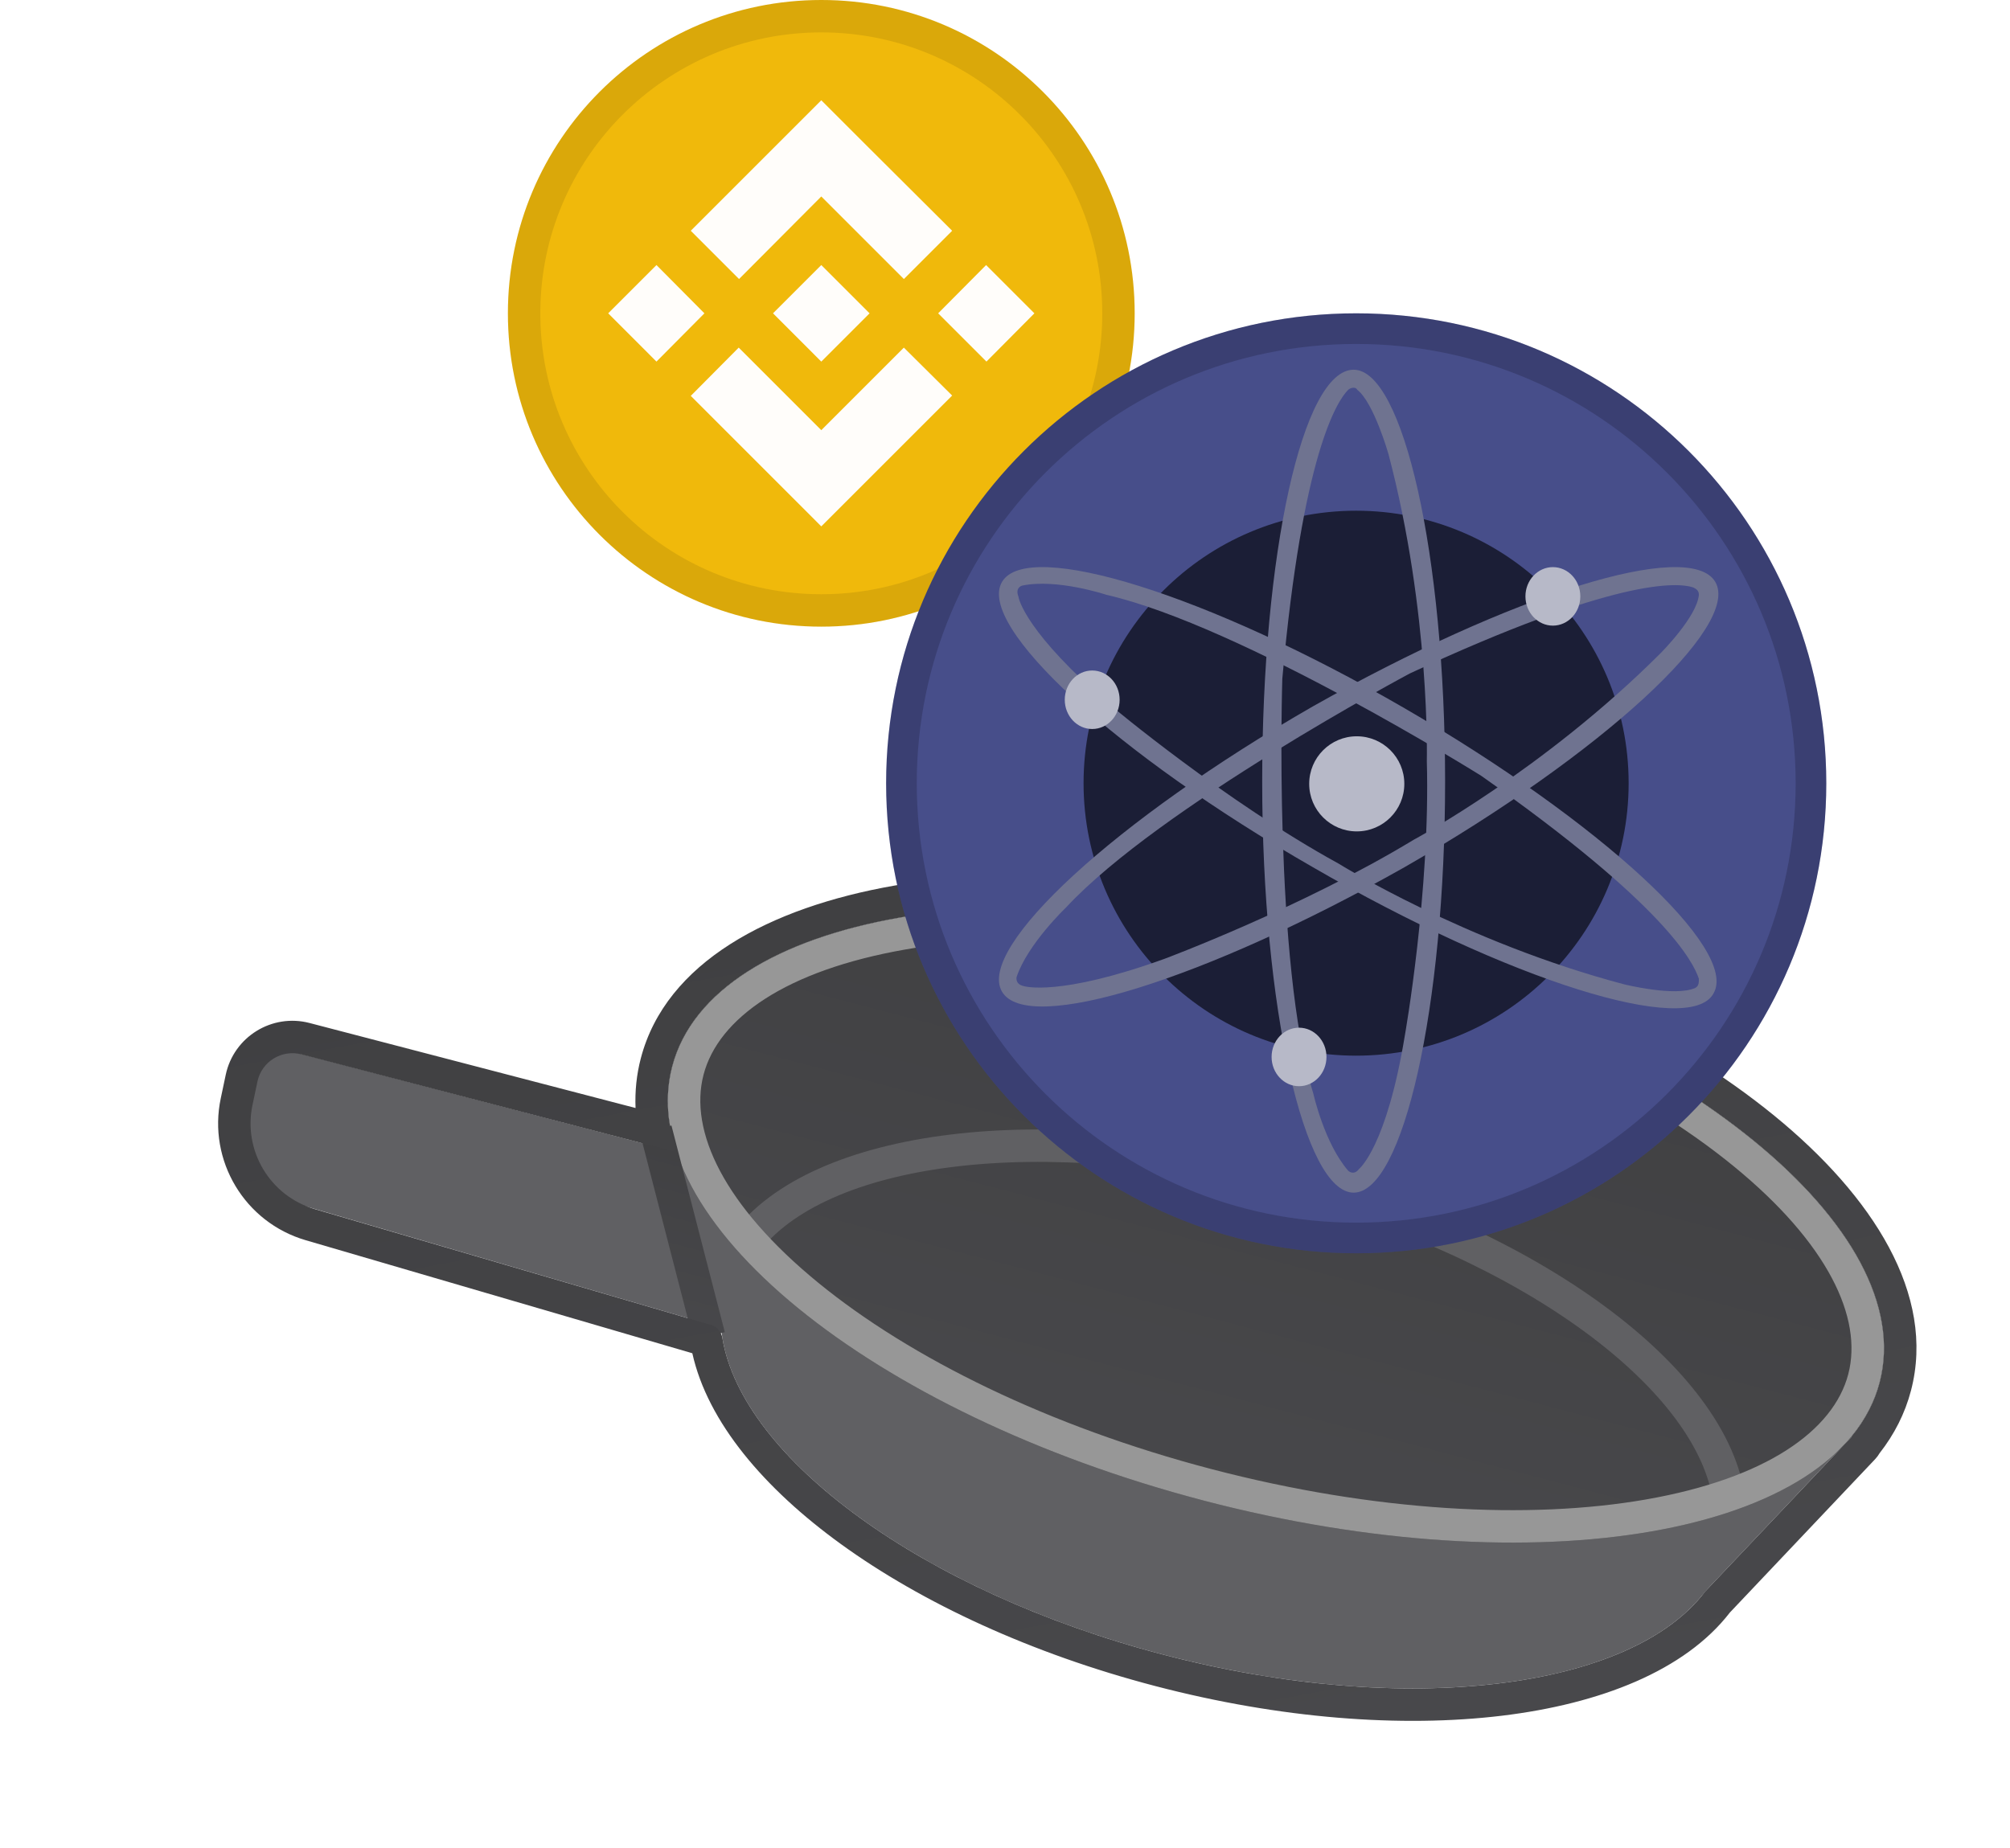
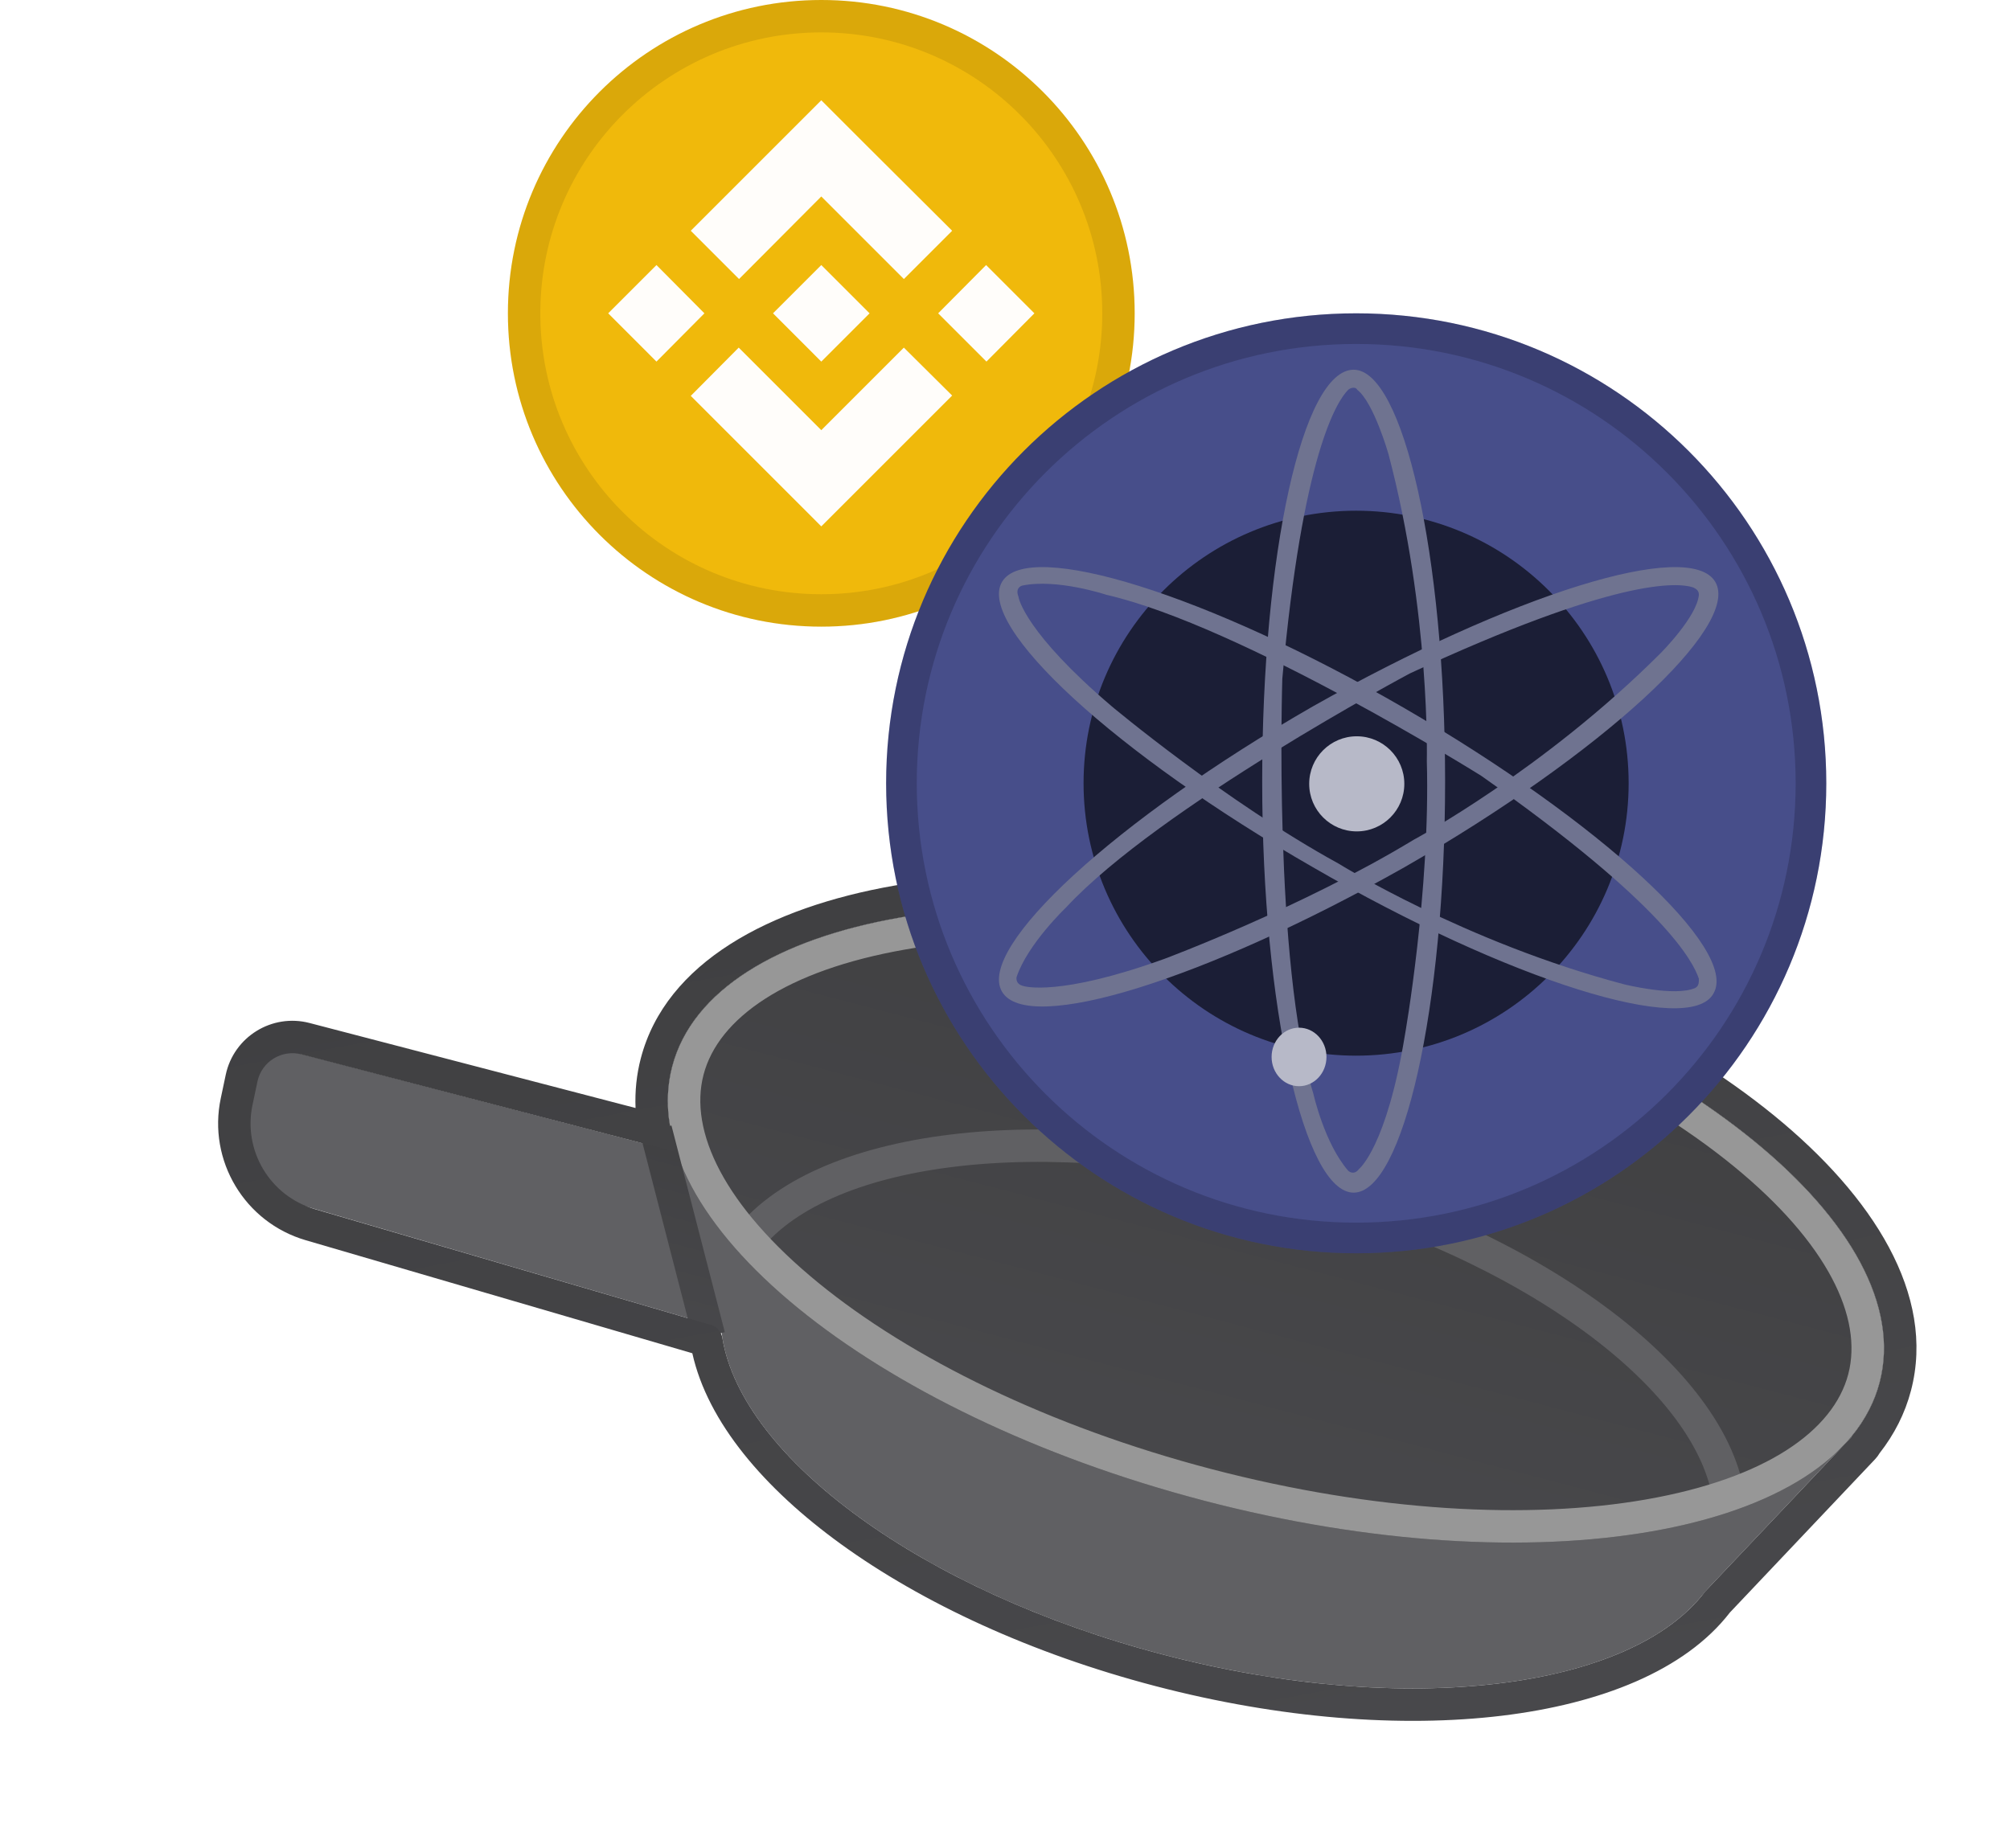
- <svg xmlns="http://www.w3.org/2000/svg" xmlns:xlink="http://www.w3.org/1999/xlink" width="186" height="171" fill="none">
+ <svg xmlns="http://www.w3.org/2000/svg" xmlns:ns1="https://www.w3.org/1999/xlink" width="186" height="171" fill="none">
  <g fill="#606063">
    <path d="M67.045 119.028c-3.178 12.144 15 27.421 40.602 34.121s48.934 2.287 52.112-9.858-15-27.421-40.602-34.122-48.934-2.286-52.112 9.859z" />
    <path d="M155.924 149.273l15.422-16.285-109.354-28.619 5.721 21.818 88.211 23.086z" />
    <path d="M68.934 108.293L27.073 97.338c-1.815-.475-3.66.654-4.063 2.486l-.468 2.129a8.26 8.26 0 0 0 5.746 9.7l41.812 12.239-1.166-15.599z" />
  </g>
  <path d="M62.203 98.71c-3.694 14.114 18.324 32.101 49.178 40.176s58.86 3.178 62.554-10.936-18.324-32.101-49.178-40.176-58.861-3.179-62.554 10.935z" fill="url(#A)" />
  <g fill-rule="evenodd">
    <path d="M146.673 123.286c7.098 5.22 11.246 10.866 11.865 15.871l2.978-.368c-.772-6.238-5.737-12.531-13.066-17.92-7.389-5.435-17.439-10.148-28.913-13.151s-22.544-3.817-31.649-2.699c-9.029 1.109-16.44 4.163-20.168 9.223l2.415 1.779c2.992-4.06 9.373-6.95 18.119-8.024 8.67-1.064 19.354-.299 30.523 2.624s20.859 7.49 27.896 12.665z" fill="#606063" />
    <path d="M75.734 118.739c-8.721-7.124-11.998-14.041-10.629-19.27s7.614-9.654 18.706-11.593c10.807-1.889 25.078-1.154 40.186 2.8s27.911 10.304 36.406 17.245c8.721 7.124 11.998 14.041 10.63 19.27s-7.614 9.653-18.707 11.593c-10.806 1.889-25.078 1.153-40.186-2.8s-27.91-10.304-36.406-17.245zm35.647 20.147c-30.854-8.075-52.872-26.062-49.178-40.176s31.7-19.01 62.554-10.935 52.872 26.062 49.178 40.176-31.7 19.01-62.554 10.936z" fill="#979797" />
    <path d="M64.167 124.049l-4.937-19.123 2.905-.75 4.937 19.123-2.905.75z" fill="url(#B)" />
    <path d="M62.469 106.189l-.128-.443-.202-.817-.142-.54c.022-.012.03-.019.028-.027l-.004-.025-.12-.794-.022-.191c-.072-.663-.096-1.321-.071-1.974.035-.903.166-1.793.395-2.668 3.694-14.114 31.7-19.01 62.555-10.936s52.872 26.062 49.178 40.176a12.4 12.4 0 0 1-.963 2.519 13.7 13.7 0 0 1-1.635 2.476l-.016.019c.011.02.014.025.015.029l-.611.651-12.932 13.655c-6.807 9.031-27.596 11.752-50.146 5.85-22.302-5.837-38.971-18.182-40.797-29.295-.093-.569-.484-1.054-1.037-1.215L29.127 111.91a8.26 8.26 0 0 1-5.762-9.635l.459-2.172c.39-1.845 2.242-2.99 4.066-2.514l34.249 8.931a.27.27 0 0 0 .331-.331zm-3.657-3.636c-.064-1.544.091-3.085.488-4.603 2.325-8.885 11.93-13.965 23.478-15.984 11.834-2.069 26.992-1.215 42.738 2.906s29.38 10.802 38.683 18.402c9.078 7.417 14.963 16.551 12.638 25.436-.557 2.129-1.552 4.064-2.901 5.789a3.08 3.08 0 0 1-.425.566l-13.429 14.181c-4.171 5.406-12.026 8.46-21.098 9.556-9.3 1.124-20.517.28-32.096-2.751-11.453-2.997-21.548-7.685-29.079-13.141-7.079-5.13-12.321-11.262-13.743-17.657l-35.782-10.464a11.26 11.26 0 0 1-7.855-13.134l.459-2.173c.744-3.519 4.277-5.704 7.758-4.796l30.165 7.867z" fill="url(#C)" />
  </g>
  <circle cx="76" cy="29" r="29" fill="#f0b90b" />
  <path d="M65.185 29l-4.437 4.468L56.28 29l4.468-4.468L65.185 29zM76 18.185l7.642 7.642 4.468-4.468-7.641-7.611L76 9.28 63.921 21.358l4.468 4.468L76 18.185zm15.252 6.347L86.815 29l4.468 4.468L95.72 29l-4.468-4.468zM76 39.815l-7.641-7.642-4.437 4.468L76 48.72l12.109-12.109-4.468-4.437L76 39.815zm0-6.347L80.468 29 76 24.532 71.532 29 76 33.468z" fill="#fffdfa" />
  <circle cx="76" cy="29" r="27.5" stroke="#191326" stroke-width="3" style="mix-blend-mode:multiply" opacity=".1" />
  <path d="M125.5 116c24.024 0 43.5-19.476 43.5-43.5S149.524 29 125.5 29 82 48.476 82 72.5s19.476 43.5 43.5 43.5z" fill="#474e8a" />
  <path d="M125.49 97.71c13.928 0 25.22-11.291 25.22-25.22s-11.292-25.22-25.22-25.22-25.22 11.291-25.22 25.22 11.291 25.22 25.22 25.22z" fill="#1b1e36" />
  <g fill="#6f7390">
    <path d="M125.263 34.22c-4.739 0-8.463 17.095-8.463 38.084s3.893 38.084 8.463 38.084 8.463-17.096 8.463-38.084-3.893-38.084-8.463-38.084zm.508 73.967c-.508.677-1.016.169-1.016.169-2.2-2.538-3.216-7.109-3.216-7.109-3.723-12.186-2.877-38.422-2.877-38.422 1.862-20.819 5.078-25.728 6.093-26.743.17-.169.677-.338.847 0 1.523 1.185 2.877 5.924 2.877 5.924 3.893 14.726 3.555 28.436 3.555 28.436.338 12.018-2.032 25.389-2.032 25.389-1.692 10.325-4.231 12.356-4.231 12.356z" />
    <path d="M158.733 53.867c-2.37-4.062-18.957 1.185-37.237 11.51-18.281 10.494-31.144 22.342-28.775 26.405s18.957-1.185 37.238-11.51c18.28-10.494 31.143-22.342 28.774-26.405zM94.752 91.274c-.846-.169-.677-.846-.677-.846 1.016-3.047 4.57-6.432 4.57-6.432 8.633-9.309 31.821-21.665 31.821-21.665 18.958-8.802 24.712-8.463 26.236-7.955.338.169.508.338.508.677-.17 2.031-3.555 5.416-3.555 5.416-10.833 10.833-22.85 17.265-22.85 17.265-10.325 6.263-23.02 11.002-23.02 11.002-9.817 3.554-13.033 2.539-13.033 2.539z" />
    <path d="M158.564 91.949c2.369-4.062-10.495-15.91-28.605-26.405S95.091 49.803 92.721 53.865s10.494 15.91 28.775 26.405c18.11 10.494 34.867 15.741 37.068 11.679zm-64.319-36.73c-.339-.846.338-1.016.338-1.016 3.216-.677 7.786.846 7.786.846 12.525 2.878 34.699 16.757 34.699 16.757 17.095 12.017 19.634 17.265 20.142 18.788 0 .338 0 .677-.339.846-1.862.846-6.601-.339-6.601-.339-14.726-3.893-26.405-11.171-26.405-11.171-10.494-5.755-20.988-14.556-20.988-14.556-7.955-6.77-8.632-9.986-8.632-10.156z" />
  </g>
  <g fill="#b7b9c8">
    <path d="M125.551 76.951a4.4 4.4 0 0 0 0-8.802 4.4 4.4 0 1 0 0 8.802z" />
-     <use xlink:href="#D" />
-     <use xlink:href="#D" x="-42.63" y="9.569" />
+     <use ns1:href="#D" />
+     <use ns1:href="#D" x="-42.63" y="9.569" />
    <path d="M120.209 100.536c1.402 0 2.539-1.212 2.539-2.708s-1.137-2.708-2.539-2.708-2.539 1.213-2.539 2.708 1.137 2.708 2.539 2.708z" />
  </g>
  <circle cx="125.5" cy="72.5" r="42.082" stroke="#191326" stroke-width="2.837" style="mix-blend-mode:multiply" opacity=".2" />
  <defs>
    <linearGradient id="A" x1="124.757" y1="87.774" x2="111.381" y2="138.886" gradientUnits="userSpaceOnUse">
      <stop stop-color="#404042" />
      <stop offset="1" stop-color="#48484b" />
    </linearGradient>
    <linearGradient id="B" x1="65.567" y1="105.096" x2="60.735" y2="123.129" gradientUnits="userSpaceOnUse">
      <stop stop-color="#404042" />
      <stop offset="1" stop-color="#48484b" />
    </linearGradient>
    <linearGradient id="C" x1="92.495" y1="80.169" x2="108.09" y2="164.62" gradientUnits="userSpaceOnUse">
      <stop stop-color="#404042" />
      <stop offset="1" stop-color="#48484b" />
    </linearGradient>
    <path id="D" d="M143.699 57.907c1.402 0 2.539-1.212 2.539-2.708s-1.137-2.708-2.539-2.708-2.539 1.212-2.539 2.708 1.137 2.708 2.539 2.708z" />
  </defs>
</svg>
